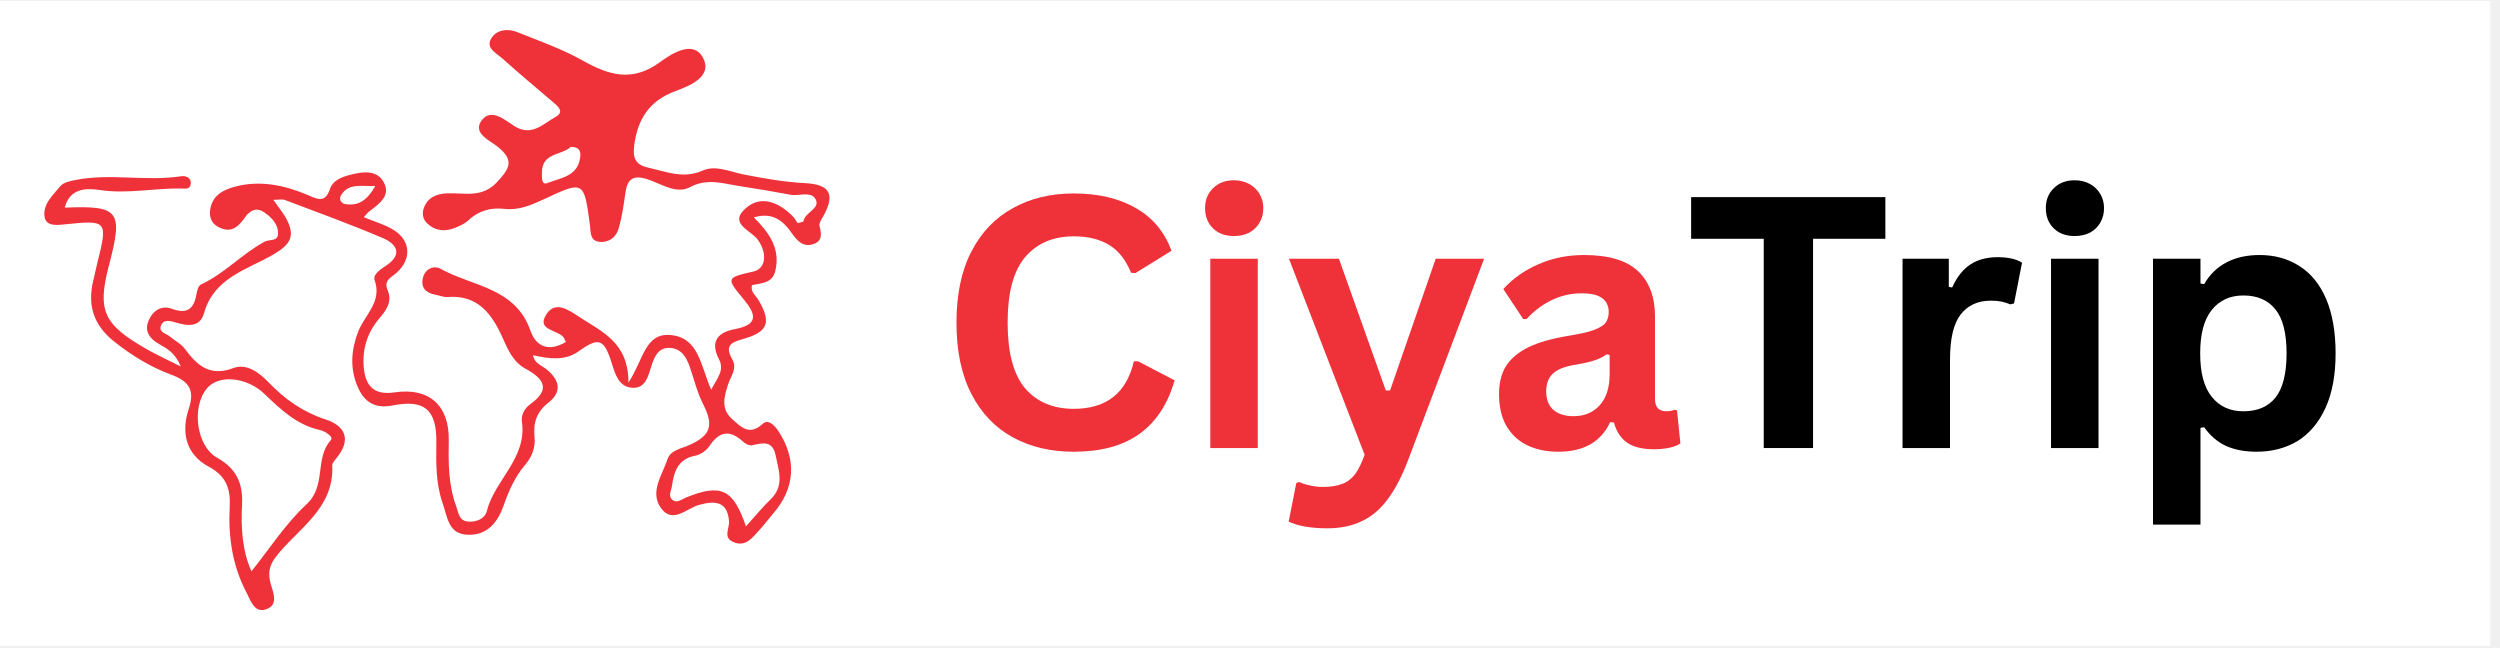
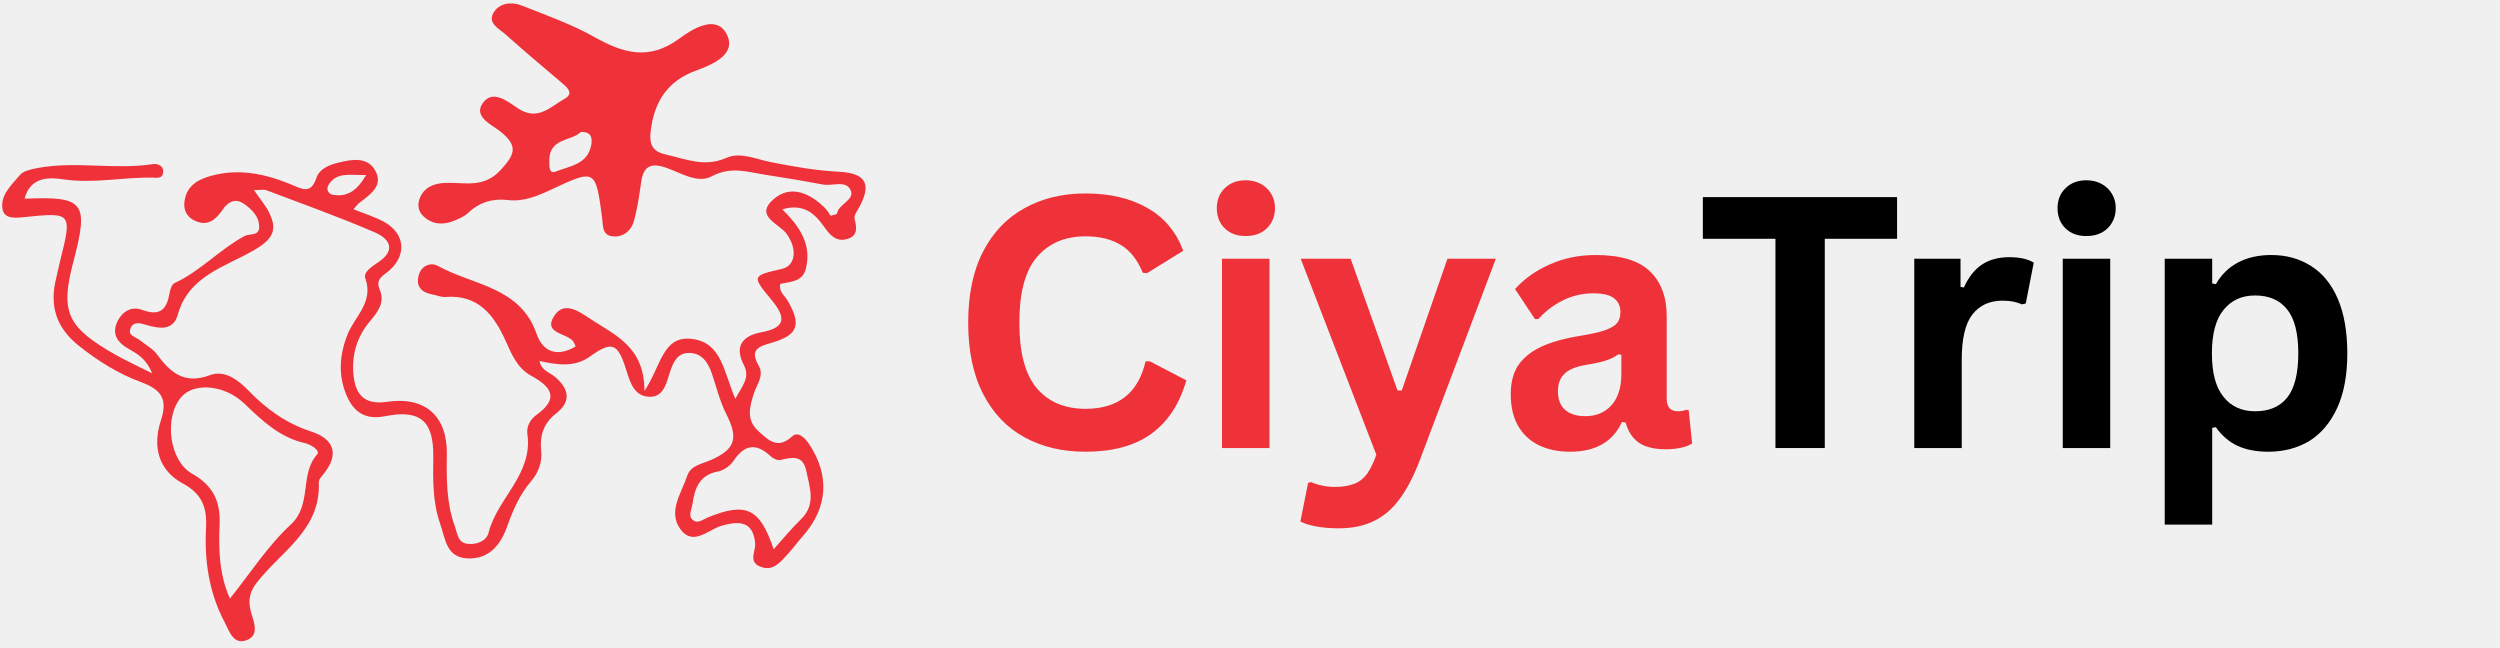
<svg xmlns="http://www.w3.org/2000/svg" width="170" zoomAndPan="magnify" viewBox="0 0 127.5 33" height="44" preserveAspectRatio="xMidYMid meet" version="1.2">
  <defs>
-     <clipPath id="7f74be5c6d">
-       <path d="M 0 0.062 L 127 0.062 L 127 32.934 L 0 32.934 Z M 0 0.062 " />
-     </clipPath>
-     <clipPath id="9bfa1828d6">
-       <path d="M 2.16 1.438 L 43 1.438 L 43 31.32 L 2.16 31.32 Z M 2.16 1.438 " />
+     <clipPath id="e550652aa9">
+       <path d="M 0 0.062 L 44.824 0.062 L 44.824 32.934 L 0 32.934 Z M 0 0.062 " />
    </clipPath>
  </defs>
-   <g id="34d4c8fcf1">
-     <g clip-rule="nonzero" clip-path="url(#7f74be5c6d)">
-       <path style=" stroke:none;fill-rule:nonzero;fill:#ffffff;fill-opacity:1;" d="M 0 0.062 L 127 0.062 L 127 32.934 L 0 32.934 Z M 0 0.062 " />
-       <path style=" stroke:none;fill-rule:nonzero;fill:#ffffff;fill-opacity:1;" d="M 0 0.062 L 127 0.062 L 127 32.934 L 0 32.934 Z M 0 0.062 " />
-     </g>
-     <g clip-rule="nonzero" clip-path="url(#9bfa1828d6)">
-       <path style=" stroke:none;fill-rule:nonzero;fill:#ef3139;fill-opacity:1;" d="M 18.555 11.078 C 19.047 11.281 19.535 11.426 19.969 11.664 C 20.934 12.191 21.043 13.18 20.223 13.914 C 19.941 14.164 19.555 14.297 19.77 14.797 C 20.023 15.398 19.691 15.832 19.324 16.266 C 18.73 16.973 18.473 17.801 18.551 18.723 C 18.633 19.676 19.059 20.168 20.117 20.012 C 21.867 19.75 22.918 20.656 22.887 22.461 C 22.867 23.605 22.863 24.715 23.262 25.805 C 23.391 26.156 23.391 26.57 23.898 26.602 C 24.324 26.629 24.73 26.441 24.824 26.078 C 25.227 24.473 26.891 23.371 26.617 21.5 C 26.566 21.152 26.766 20.816 27.035 20.621 C 28.121 19.844 27.723 19.309 26.797 18.801 C 26.168 18.457 25.902 17.832 25.625 17.211 C 25.082 16 24.359 15.023 22.82 15.148 C 22.621 15.164 22.414 15.066 22.207 15.031 C 21.711 14.941 21.441 14.66 21.574 14.148 C 21.695 13.695 22.137 13.523 22.473 13.711 C 24.09 14.609 26.285 14.664 27.051 16.859 C 27.348 17.719 28.02 17.941 28.859 17.441 C 28.805 17.332 28.781 17.254 28.734 17.195 C 28.414 16.809 27.324 16.84 27.875 16.016 C 28.328 15.328 28.996 15.805 29.531 16.156 C 30.672 16.914 32.055 17.441 32.051 19.512 C 32.824 18.332 32.895 16.977 34.188 17.086 C 35.648 17.211 35.727 18.648 36.27 19.875 C 36.582 19.277 36.965 18.891 36.664 18.312 C 36.188 17.391 36.645 16.938 37.477 16.785 C 38.695 16.559 38.562 16.031 37.934 15.273 C 37.023 14.172 37.031 14.164 38.426 13.848 C 39.051 13.703 39.152 12.945 38.656 12.234 C 38.301 11.734 37.113 11.406 38.055 10.602 C 38.832 9.934 39.719 10.328 40.41 11.008 C 40.527 11.125 40.609 11.281 40.684 11.383 C 40.855 11.328 40.973 11.316 40.977 11.285 C 41.051 10.824 41.828 10.648 41.609 10.188 C 41.391 9.719 40.77 10.012 40.332 9.934 C 39.469 9.773 38.602 9.625 37.73 9.492 C 36.883 9.367 36.082 9.066 35.176 9.551 C 34.496 9.914 33.719 9.371 33.016 9.141 C 32.305 8.91 32 9.117 31.898 9.816 C 31.809 10.438 31.723 11.062 31.547 11.664 C 31.426 12.09 31.059 12.379 30.59 12.336 C 30.078 12.293 30.133 11.844 30.086 11.473 C 29.789 9.223 29.773 9.207 27.758 10.152 C 27.102 10.457 26.465 10.738 25.723 10.652 C 25.02 10.574 24.406 10.746 23.879 11.242 C 23.703 11.41 23.457 11.516 23.227 11.613 C 22.727 11.816 22.238 11.801 21.812 11.418 C 21.566 11.199 21.512 10.902 21.613 10.613 C 21.809 10.062 22.277 9.879 22.809 9.859 C 23.695 9.824 24.578 10.125 25.367 9.27 C 26.023 8.559 26.219 8.164 25.383 7.484 C 24.996 7.172 24.125 6.812 24.531 6.191 C 24.992 5.48 25.707 6.082 26.188 6.402 C 27.102 7.012 27.695 6.312 28.344 5.957 C 28.805 5.699 28.453 5.414 28.184 5.191 C 27.324 4.461 26.457 3.73 25.617 2.98 C 25.324 2.715 24.777 2.465 25.035 1.992 C 25.301 1.508 25.879 1.438 26.387 1.641 C 27.512 2.09 28.668 2.496 29.719 3.09 C 31.059 3.84 32.25 4.203 33.66 3.168 C 34.242 2.742 35.359 2.012 35.855 2.949 C 36.352 3.887 35.219 4.363 34.457 4.641 C 33.102 5.137 32.504 6.094 32.34 7.461 C 32.266 8.078 32.426 8.406 33.047 8.547 C 33.973 8.75 34.84 9.145 35.848 8.695 C 36.5 8.406 37.25 8.766 37.945 8.902 C 38.977 9.102 40 9.285 41.051 9.34 C 42.359 9.402 42.613 9.941 41.957 11.078 C 41.879 11.215 41.766 11.387 41.793 11.512 C 41.887 11.906 41.969 12.289 41.48 12.449 C 40.934 12.629 40.641 12.254 40.359 11.859 C 39.926 11.25 39.395 10.805 38.445 11.086 C 39.23 11.863 39.816 12.691 39.539 13.824 C 39.387 14.461 38.82 14.434 38.348 14.543 C 38.266 14.898 38.547 15.074 38.688 15.309 C 39.332 16.414 39.184 16.91 37.984 17.262 C 37.367 17.441 36.91 17.562 37.344 18.324 C 37.621 18.805 37.258 19.195 37.125 19.625 C 36.934 20.227 36.754 20.848 37.328 21.363 C 37.793 21.777 38.211 22.246 38.902 21.613 C 39.18 21.359 39.5 21.688 39.703 21.992 C 40.648 23.441 40.551 24.914 39.418 26.207 C 39.172 26.492 38.949 26.801 38.691 27.074 C 38.355 27.441 38.023 27.895 37.426 27.656 C 36.844 27.426 37.215 26.953 37.18 26.57 C 37.094 25.531 36.426 25.535 35.637 25.754 C 35.004 25.934 34.309 26.727 33.715 25.918 C 33.117 25.094 33.773 24.234 34.039 23.43 C 34.195 22.949 34.738 22.887 35.156 22.699 C 36.281 22.191 36.406 21.68 35.844 20.578 C 35.547 19.988 35.391 19.32 35.172 18.691 C 34.996 18.188 34.719 17.75 34.129 17.742 C 33.566 17.734 33.375 18.195 33.23 18.645 C 33.059 19.168 32.934 19.816 32.254 19.777 C 31.566 19.738 31.379 19.098 31.199 18.523 C 30.809 17.266 30.531 17.184 29.516 17.914 C 28.809 18.418 28.008 18.301 27.184 18.117 C 27.258 18.555 27.664 18.648 27.914 18.867 C 28.559 19.422 28.656 19.996 27.965 20.539 C 27.363 21.008 27.184 21.574 27.262 22.301 C 27.316 22.82 27.125 23.305 26.789 23.699 C 26.258 24.316 25.949 25.035 25.68 25.797 C 25.383 26.633 24.859 27.305 23.867 27.273 C 22.859 27.246 22.824 26.375 22.578 25.672 C 22.219 24.652 22.242 23.617 22.254 22.566 C 22.273 20.887 21.652 20.355 20.016 20.68 C 19.094 20.859 18.559 20.484 18.23 19.699 C 17.836 18.762 17.91 17.824 18.277 16.891 C 18.609 16.047 19.5 15.398 19.105 14.285 C 19 13.992 19.426 13.727 19.703 13.539 C 20.562 12.961 20.215 12.438 19.539 12.148 C 17.895 11.445 16.207 10.836 14.531 10.199 C 14.391 10.148 14.215 10.191 13.941 10.191 C 14.223 10.602 14.469 10.887 14.633 11.215 C 15.051 12.039 14.824 12.461 13.953 12.973 C 12.633 13.746 10.914 14.148 10.406 15.969 C 10.199 16.719 9.555 16.625 8.941 16.441 C 8.672 16.363 8.312 16.258 8.199 16.641 C 8.105 16.957 8.473 17.004 8.652 17.156 C 8.91 17.371 9.234 17.531 9.426 17.789 C 10.059 18.645 10.699 19.223 11.91 18.77 C 12.57 18.52 13.211 18.996 13.691 19.492 C 14.516 20.355 15.441 21.012 16.602 21.391 C 17.582 21.711 17.934 22.387 17.195 23.32 C 17.094 23.453 16.938 23.609 16.945 23.746 C 17.047 25.969 15.164 26.965 14.051 28.422 C 13.691 28.895 13.668 29.312 13.82 29.82 C 13.953 30.258 14.172 30.824 13.633 31.051 C 12.988 31.324 12.797 30.648 12.582 30.242 C 11.855 28.871 11.633 27.375 11.715 25.852 C 11.766 24.914 11.531 24.277 10.652 23.805 C 9.48 23.176 9.23 22.055 9.621 20.871 C 9.949 19.887 9.645 19.445 8.719 19.102 C 7.66 18.711 6.691 18.113 5.797 17.398 C 4.75 16.559 4.449 15.527 4.766 14.27 C 4.828 14.023 4.875 13.777 4.934 13.535 C 5.512 11.219 5.512 11.215 3.23 11.449 C 2.836 11.492 2.355 11.516 2.277 11.078 C 2.16 10.422 2.703 9.957 3.078 9.492 C 3.242 9.297 3.602 9.227 3.883 9.172 C 5.66 8.832 7.461 9.262 9.242 8.988 C 9.484 8.953 9.781 9.066 9.723 9.406 C 9.676 9.676 9.422 9.617 9.215 9.613 C 7.84 9.594 6.484 9.902 5.094 9.691 C 4.422 9.594 3.566 9.574 3.301 10.59 C 6.078 10.473 6.289 10.754 5.562 13.512 C 4.945 15.863 5.262 16.555 7.562 17.852 C 8.031 18.117 8.523 18.34 9.219 18.691 C 8.93 17.977 8.5 17.77 8.094 17.535 C 7.648 17.277 7.363 16.91 7.562 16.398 C 7.758 15.875 8.207 15.543 8.758 15.746 C 9.605 16.062 9.906 15.703 10.031 14.945 C 10.055 14.789 10.133 14.562 10.25 14.508 C 11.453 13.953 12.348 12.941 13.5 12.324 C 13.738 12.195 14.168 12.328 14.18 11.926 C 14.195 11.426 13.848 11.082 13.457 10.816 C 13.18 10.629 12.902 10.652 12.66 10.895 C 12.629 10.922 12.594 10.949 12.57 10.984 C 12.219 11.492 11.844 11.953 11.137 11.578 C 10.809 11.406 10.668 11.102 10.715 10.734 C 10.805 9.988 11.348 9.691 11.984 9.52 C 13.262 9.18 14.484 9.441 15.668 9.934 C 16.16 10.141 16.578 10.398 16.832 9.633 C 16.973 9.203 17.422 9.031 17.82 8.926 C 18.434 8.77 19.168 8.625 19.547 9.254 C 19.973 9.965 19.348 10.387 18.84 10.777 C 18.738 10.848 18.668 10.953 18.555 11.078 Z M 12.824 29.137 C 13.758 27.973 14.57 26.699 15.645 25.707 C 16.652 24.773 16.035 23.383 16.871 22.449 C 17.027 22.273 16.586 21.988 16.297 21.926 C 15.133 21.664 14.32 20.887 13.496 20.098 C 12.582 19.215 11.156 19.094 10.559 19.801 C 9.762 20.742 10 22.746 11.078 23.348 C 12.055 23.895 12.398 24.648 12.344 25.723 C 12.285 26.895 12.344 28.066 12.824 29.137 Z M 38.043 26.848 C 38.48 26.363 38.871 25.883 39.309 25.457 C 40.016 24.77 39.715 24 39.559 23.23 C 39.402 22.449 38.895 22.586 38.348 22.711 C 38.215 22.738 38.008 22.633 37.895 22.523 C 37.219 21.902 36.684 21.992 36.176 22.754 C 36.027 22.977 35.73 23.188 35.465 23.238 C 34.582 23.406 34.375 24.039 34.27 24.781 C 34.234 25.023 34.062 25.289 34.289 25.488 C 34.523 25.688 34.75 25.469 34.973 25.379 C 36.766 24.648 37.395 24.934 38.043 26.848 Z M 29.105 7.492 C 28.664 7.93 27.625 7.766 27.637 8.82 C 27.641 9.051 27.602 9.465 27.93 9.332 C 28.574 9.074 29.426 9.004 29.578 8.098 C 29.625 7.84 29.645 7.484 29.105 7.492 Z M 19.141 9.488 C 18.375 9.504 17.777 9.34 17.398 9.949 C 17.273 10.148 17.375 10.371 17.617 10.41 C 18.25 10.512 18.703 10.25 19.141 9.488 Z M 19.141 9.488 " />
+   <g id="9d93203f75">
+     <g clip-rule="nonzero" clip-path="url(#e550652aa9)">
+       <path style=" stroke:none;fill-rule:nonzero;fill:#ef3139;fill-opacity:1;" d="M 18.027 10.672 C 18.57 10.891 19.105 11.051 19.582 11.312 C 20.645 11.895 20.766 12.984 19.863 13.789 C 19.555 14.062 19.129 14.211 19.363 14.762 C 19.645 15.422 19.277 15.898 18.875 16.375 C 18.219 17.152 17.934 18.062 18.023 19.074 C 18.113 20.125 18.582 20.664 19.742 20.492 C 21.668 20.207 22.824 21.203 22.789 23.188 C 22.77 24.445 22.766 25.664 23.203 26.863 C 23.344 27.254 23.344 27.707 23.906 27.742 C 24.371 27.77 24.82 27.566 24.918 27.164 C 25.363 25.402 27.195 24.188 26.895 22.129 C 26.84 21.746 27.055 21.379 27.355 21.164 C 28.547 20.309 28.109 19.719 27.09 19.164 C 26.398 18.785 26.105 18.098 25.801 17.414 C 25.203 16.086 24.41 15.012 22.719 15.145 C 22.5 15.164 22.27 15.055 22.043 15.016 C 21.496 14.918 21.203 14.609 21.352 14.047 C 21.48 13.547 21.965 13.359 22.336 13.562 C 24.117 14.555 26.527 14.613 27.367 17.027 C 27.695 17.973 28.438 18.219 29.359 17.668 C 29.301 17.547 29.273 17.461 29.223 17.395 C 28.871 16.973 27.672 17.008 28.273 16.098 C 28.773 15.344 29.512 15.867 30.098 16.258 C 31.348 17.086 32.871 17.668 32.867 19.941 C 33.719 18.645 33.797 17.156 35.215 17.277 C 36.824 17.414 36.906 18.996 37.504 20.34 C 37.848 19.684 38.27 19.262 37.941 18.625 C 37.414 17.613 37.918 17.113 38.836 16.945 C 40.172 16.699 40.027 16.113 39.336 15.281 C 38.336 14.074 38.348 14.062 39.875 13.715 C 40.566 13.559 40.68 12.723 40.129 11.941 C 39.742 11.395 38.438 11.027 39.469 10.145 C 40.324 9.414 41.297 9.844 42.059 10.594 C 42.191 10.723 42.281 10.891 42.363 11.004 C 42.551 10.945 42.68 10.934 42.684 10.898 C 42.766 10.391 43.621 10.199 43.379 9.691 C 43.137 9.176 42.457 9.5 41.977 9.41 C 41.023 9.234 40.07 9.07 39.113 8.926 C 38.18 8.789 37.301 8.457 36.305 8.988 C 35.559 9.391 34.699 8.793 33.93 8.539 C 33.148 8.285 32.812 8.516 32.699 9.285 C 32.602 9.965 32.508 10.656 32.316 11.312 C 32.18 11.781 31.773 12.102 31.262 12.055 C 30.699 12.008 30.758 11.516 30.707 11.102 C 30.379 8.633 30.367 8.613 28.148 9.652 C 27.426 9.988 26.727 10.297 25.91 10.203 C 25.137 10.113 24.461 10.305 23.883 10.852 C 23.688 11.035 23.418 11.152 23.164 11.258 C 22.613 11.48 22.078 11.465 21.613 11.047 C 21.34 10.805 21.281 10.477 21.391 10.156 C 21.605 9.555 22.121 9.352 22.707 9.328 C 23.68 9.289 24.648 9.621 25.52 8.684 C 26.242 7.898 26.457 7.465 25.535 6.719 C 25.113 6.375 24.152 5.977 24.598 5.293 C 25.105 4.516 25.891 5.176 26.418 5.527 C 27.426 6.199 28.082 5.434 28.793 5.039 C 29.301 4.758 28.91 4.445 28.617 4.195 C 27.668 3.391 26.719 2.594 25.793 1.762 C 25.473 1.477 24.871 1.199 25.152 0.68 C 25.445 0.145 26.082 0.07 26.637 0.293 C 27.875 0.785 29.148 1.234 30.305 1.883 C 31.777 2.711 33.09 3.109 34.637 1.973 C 35.277 1.504 36.504 0.699 37.055 1.734 C 37.598 2.762 36.352 3.285 35.512 3.594 C 34.023 4.137 33.367 5.191 33.184 6.691 C 33.102 7.371 33.281 7.734 33.965 7.883 C 34.98 8.109 35.934 8.543 37.043 8.051 C 37.762 7.734 38.586 8.129 39.352 8.277 C 40.48 8.496 41.609 8.699 42.766 8.758 C 44.203 8.828 44.484 9.418 43.762 10.672 C 43.676 10.82 43.547 11.008 43.582 11.148 C 43.684 11.582 43.773 12.004 43.238 12.18 C 42.633 12.375 42.312 11.965 42.004 11.531 C 41.527 10.855 40.945 10.367 39.898 10.676 C 40.766 11.535 41.406 12.445 41.102 13.691 C 40.934 14.387 40.309 14.359 39.793 14.48 C 39.703 14.871 40.012 15.066 40.164 15.324 C 40.875 16.539 40.715 17.082 39.391 17.469 C 38.715 17.668 38.211 17.801 38.688 18.637 C 38.992 19.168 38.594 19.598 38.445 20.07 C 38.238 20.73 38.039 21.414 38.672 21.98 C 39.184 22.438 39.641 22.949 40.402 22.254 C 40.707 21.977 41.062 22.336 41.281 22.672 C 42.324 24.266 42.215 25.883 40.973 27.309 C 40.699 27.621 40.453 27.957 40.172 28.262 C 39.801 28.66 39.438 29.16 38.781 28.902 C 38.141 28.648 38.547 28.125 38.512 27.707 C 38.414 26.562 37.68 26.566 36.812 26.809 C 36.113 27.008 35.352 27.879 34.699 26.988 C 34.043 26.082 34.766 25.137 35.055 24.25 C 35.227 23.727 35.824 23.656 36.285 23.449 C 37.523 22.891 37.656 22.328 37.039 21.113 C 36.711 20.465 36.539 19.734 36.301 19.039 C 36.105 18.484 35.801 18.008 35.156 18 C 34.535 17.988 34.324 18.496 34.164 18.992 C 33.977 19.566 33.84 20.277 33.09 20.234 C 32.336 20.195 32.129 19.488 31.934 18.855 C 31.5 17.473 31.199 17.387 30.078 18.188 C 29.305 18.742 28.422 18.613 27.516 18.41 C 27.598 18.895 28.043 18.992 28.32 19.234 C 29.027 19.844 29.137 20.477 28.375 21.074 C 27.715 21.59 27.516 22.215 27.602 23.012 C 27.66 23.582 27.453 24.113 27.082 24.547 C 26.5 25.227 26.16 26.02 25.863 26.855 C 25.535 27.773 24.961 28.512 23.871 28.48 C 22.758 28.449 22.723 27.492 22.449 26.715 C 22.059 25.598 22.082 24.461 22.098 23.301 C 22.117 21.457 21.434 20.871 19.633 21.227 C 18.621 21.426 18.031 21.012 17.668 20.148 C 17.238 19.121 17.316 18.09 17.723 17.062 C 18.09 16.133 19.066 15.422 18.633 14.195 C 18.516 13.875 18.984 13.582 19.289 13.375 C 20.234 12.742 19.852 12.164 19.109 11.848 C 17.301 11.07 15.445 10.402 13.602 9.707 C 13.449 9.648 13.258 9.695 12.953 9.695 C 13.262 10.148 13.535 10.461 13.715 10.82 C 14.172 11.727 13.922 12.191 12.969 12.75 C 11.516 13.605 9.625 14.047 9.066 16.051 C 8.84 16.875 8.129 16.77 7.457 16.57 C 7.16 16.48 6.766 16.367 6.641 16.789 C 6.535 17.133 6.941 17.188 7.137 17.352 C 7.422 17.59 7.777 17.766 7.988 18.051 C 8.684 18.992 9.391 19.629 10.719 19.129 C 11.449 18.852 12.152 19.379 12.68 19.926 C 13.59 20.871 14.602 21.594 15.879 22.012 C 16.961 22.359 17.344 23.105 16.535 24.133 C 16.422 24.277 16.25 24.449 16.258 24.602 C 16.367 27.043 14.297 28.137 13.074 29.742 C 12.68 30.262 12.652 30.719 12.82 31.281 C 12.965 31.762 13.211 32.383 12.617 32.633 C 11.906 32.934 11.695 32.188 11.461 31.742 C 10.66 30.238 10.418 28.59 10.508 26.914 C 10.562 25.883 10.305 25.188 9.336 24.664 C 8.051 23.973 7.777 22.742 8.207 21.438 C 8.562 20.355 8.23 19.871 7.211 19.496 C 6.047 19.066 4.984 18.406 4 17.617 C 2.848 16.695 2.516 15.566 2.867 14.176 C 2.934 13.91 2.984 13.637 3.051 13.371 C 3.688 10.824 3.688 10.82 1.176 11.078 C 0.742 11.125 0.215 11.152 0.129 10.672 C 0 9.945 0.594 9.438 1.012 8.93 C 1.188 8.711 1.582 8.637 1.895 8.574 C 3.848 8.199 5.828 8.672 7.789 8.371 C 8.051 8.332 8.379 8.457 8.316 8.832 C 8.262 9.129 7.984 9.062 7.758 9.059 C 6.246 9.035 4.754 9.375 3.223 9.145 C 2.488 9.035 1.543 9.016 1.254 10.133 C 4.309 10.004 4.539 10.316 3.742 13.348 C 3.062 15.93 3.41 16.691 5.941 18.121 C 6.457 18.41 6.996 18.652 7.758 19.039 C 7.445 18.258 6.969 18.027 6.523 17.77 C 6.031 17.488 5.723 17.082 5.938 16.52 C 6.156 15.945 6.652 15.578 7.254 15.805 C 8.188 16.152 8.516 15.758 8.652 14.922 C 8.684 14.75 8.766 14.504 8.895 14.441 C 10.219 13.832 11.199 12.723 12.469 12.039 C 12.73 11.898 13.203 12.047 13.219 11.602 C 13.23 11.051 12.852 10.676 12.422 10.383 C 12.117 10.176 11.812 10.203 11.543 10.469 C 11.512 10.5 11.473 10.531 11.449 10.566 C 11.062 11.125 10.645 11.633 9.871 11.223 C 9.512 11.031 9.355 10.695 9.406 10.293 C 9.504 9.469 10.102 9.145 10.805 8.957 C 12.207 8.582 13.551 8.871 14.852 9.41 C 15.395 9.637 15.855 9.922 16.133 9.082 C 16.289 8.605 16.781 8.418 17.219 8.305 C 17.895 8.133 18.703 7.973 19.117 8.664 C 19.59 9.445 18.898 9.91 18.34 10.336 C 18.23 10.418 18.152 10.535 18.027 10.672 Z M 11.727 30.527 C 12.754 29.25 13.645 27.848 14.824 26.758 C 15.938 25.727 15.258 24.199 16.176 23.176 C 16.352 22.98 15.859 22.668 15.547 22.598 C 14.262 22.309 13.371 21.453 12.465 20.586 C 11.457 19.617 9.891 19.484 9.234 20.262 C 8.359 21.297 8.621 23.5 9.805 24.164 C 10.883 24.766 11.254 25.594 11.199 26.773 C 11.137 28.059 11.195 29.352 11.727 30.527 Z M 39.457 28.012 C 39.938 27.477 40.367 26.949 40.852 26.48 C 41.625 25.727 41.297 24.883 41.125 24.031 C 40.949 23.172 40.391 23.324 39.789 23.461 C 39.645 23.492 39.418 23.375 39.293 23.258 C 38.551 22.574 37.961 22.672 37.406 23.508 C 37.242 23.754 36.914 23.988 36.625 24.043 C 35.648 24.227 35.426 24.922 35.309 25.742 C 35.27 26.004 35.082 26.301 35.332 26.516 C 35.586 26.734 35.836 26.496 36.078 26.398 C 38.055 25.59 38.746 25.906 39.457 28.012 Z M 29.629 6.727 C 29.145 7.211 28.004 7.027 28.016 8.188 C 28.02 8.441 27.973 8.895 28.34 8.75 C 29.043 8.469 29.98 8.387 30.152 7.395 C 30.199 7.109 30.219 6.719 29.629 6.727 Z M 18.672 8.926 C 17.828 8.941 17.172 8.758 16.758 9.426 C 16.621 9.648 16.73 9.895 16.996 9.938 C 17.691 10.047 18.191 9.758 18.672 8.926 Z M 18.672 8.926 " />
    </g>
    <g style="fill:#ef3139;fill-opacity:1;">
-       <g transform="translate(47.77981, 22.85009)">
+       <g transform="translate(48.37747, 22.85009)">
        <path style="stroke:none" d="M 6.984 0.188 C 5.805 0.188 4.77 -0.055 3.875 -0.547 C 2.977 -1.035 2.273 -1.77 1.766 -2.75 C 1.254 -3.738 1 -4.953 1 -6.391 C 1 -7.836 1.254 -9.051 1.766 -10.031 C 2.273 -11.008 2.977 -11.742 3.875 -12.234 C 4.77 -12.734 5.805 -12.984 6.984 -12.984 C 8.223 -12.984 9.27 -12.738 10.125 -12.25 C 10.988 -11.77 11.602 -11.039 11.969 -10.062 L 10.125 -8.922 L 9.906 -8.938 C 9.633 -9.602 9.258 -10.078 8.781 -10.359 C 8.312 -10.648 7.711 -10.797 6.984 -10.797 C 5.93 -10.797 5.102 -10.441 4.5 -9.734 C 3.906 -9.035 3.609 -7.922 3.609 -6.391 C 3.609 -4.867 3.906 -3.754 4.5 -3.047 C 5.102 -2.348 5.93 -2 6.984 -2 C 8.648 -2 9.672 -2.805 10.047 -4.422 L 10.266 -4.422 L 12.125 -3.453 C 11.781 -2.242 11.18 -1.332 10.328 -0.719 C 9.484 -0.113 8.367 0.188 6.984 0.188 Z M 6.984 0.188 " />
      </g>
-       <g transform="translate(60.3341, 22.85009)">
+       <g transform="translate(60.93175, 22.85009)">
        <path style="stroke:none" d="M 2.594 -10.812 C 2.156 -10.812 1.801 -10.941 1.531 -11.203 C 1.258 -11.473 1.125 -11.816 1.125 -12.234 C 1.125 -12.648 1.258 -12.988 1.531 -13.25 C 1.801 -13.52 2.156 -13.656 2.594 -13.656 C 2.883 -13.656 3.145 -13.594 3.375 -13.469 C 3.602 -13.344 3.781 -13.172 3.906 -12.953 C 4.031 -12.742 4.094 -12.504 4.094 -12.234 C 4.094 -11.961 4.031 -11.719 3.906 -11.5 C 3.781 -11.281 3.602 -11.109 3.375 -10.984 C 3.145 -10.867 2.883 -10.812 2.594 -10.812 Z M 1.391 0 L 1.391 -9.656 L 3.812 -9.656 L 3.812 0 Z M 1.391 0 " />
      </g>
-       <g transform="translate(65.53441, 22.85009)">
+       <g transform="translate(66.13206, 22.85009)">
        <path style="stroke:none" d="M 2.141 4.094 C 1.723 4.094 1.344 4.062 1 4 C 0.664 3.938 0.395 3.852 0.188 3.75 L 0.578 1.781 L 0.734 1.734 C 0.879 1.805 1.055 1.863 1.266 1.906 C 1.484 1.957 1.707 1.984 1.938 1.984 C 2.332 1.984 2.66 1.93 2.922 1.828 C 3.18 1.734 3.398 1.566 3.578 1.328 C 3.754 1.086 3.914 0.758 4.062 0.344 L 0.203 -9.656 L 2.75 -9.656 L 5.141 -2.938 L 5.359 -2.938 L 7.688 -9.656 L 10.156 -9.656 L 6.281 0.609 C 5.969 1.43 5.625 2.094 5.25 2.594 C 4.883 3.102 4.445 3.477 3.938 3.719 C 3.438 3.969 2.836 4.094 2.141 4.094 Z M 2.141 4.094 " />
      </g>
    </g>
    <g style="fill:#ef3139;fill-opacity:1;">
-       <g transform="translate(75.71616, 22.85009)">
+       <g transform="translate(76.31381, 22.85009)">
        <path style="stroke:none" d="M 3.766 0.188 C 3.141 0.188 2.598 0.07 2.141 -0.156 C 1.691 -0.383 1.344 -0.719 1.094 -1.156 C 0.852 -1.594 0.734 -2.125 0.734 -2.75 C 0.734 -3.32 0.852 -3.801 1.094 -4.188 C 1.344 -4.57 1.723 -4.891 2.234 -5.141 C 2.754 -5.391 3.426 -5.582 4.25 -5.719 C 4.832 -5.812 5.27 -5.91 5.562 -6.016 C 5.863 -6.129 6.066 -6.254 6.172 -6.391 C 6.273 -6.535 6.328 -6.719 6.328 -6.938 C 6.328 -7.238 6.219 -7.473 6 -7.641 C 5.789 -7.805 5.438 -7.891 4.938 -7.891 C 4.395 -7.891 3.879 -7.77 3.391 -7.531 C 2.91 -7.289 2.492 -6.973 2.141 -6.578 L 1.969 -6.578 L 0.953 -8.109 C 1.441 -8.648 2.039 -9.07 2.75 -9.375 C 3.457 -9.688 4.227 -9.844 5.062 -9.844 C 6.332 -9.844 7.254 -9.566 7.828 -9.016 C 8.398 -8.473 8.688 -7.707 8.688 -6.719 L 8.688 -2.516 C 8.688 -2.086 8.879 -1.875 9.266 -1.875 C 9.41 -1.875 9.551 -1.898 9.688 -1.953 L 9.812 -1.922 L 9.984 -0.234 C 9.848 -0.141 9.66 -0.066 9.422 -0.016 C 9.18 0.035 8.922 0.062 8.641 0.062 C 8.055 0.062 7.602 -0.047 7.281 -0.266 C 6.957 -0.484 6.727 -0.828 6.594 -1.297 L 6.406 -1.328 C 5.938 -0.316 5.055 0.188 3.766 0.188 Z M 4.531 -1.625 C 5.094 -1.625 5.539 -1.812 5.875 -2.188 C 6.207 -2.562 6.375 -3.086 6.375 -3.766 L 6.375 -4.75 L 6.219 -4.781 C 6.07 -4.664 5.879 -4.566 5.641 -4.484 C 5.398 -4.398 5.062 -4.32 4.625 -4.25 C 4.094 -4.164 3.711 -4.016 3.484 -3.797 C 3.254 -3.586 3.141 -3.285 3.141 -2.891 C 3.141 -2.484 3.258 -2.172 3.5 -1.953 C 3.75 -1.734 4.094 -1.625 4.531 -1.625 Z M 4.531 -1.625 " />
      </g>
    </g>
    <g style="fill:#000000;fill-opacity:1;">
-       <g transform="translate(85.90374, 22.85009)">
+       <g transform="translate(86.5014, 22.85009)">
        <path style="stroke:none" d="M 10.25 -12.797 L 10.25 -10.672 L 6.562 -10.672 L 6.562 0 L 4.047 0 L 4.047 -10.672 L 0.344 -10.672 L 0.344 -12.797 Z M 10.25 -12.797 " />
      </g>
    </g>
    <g style="fill:#000000;fill-opacity:1;">
-       <g transform="translate(95.639, 22.85009)">
+       <g transform="translate(96.23665, 22.85009)">
        <path style="stroke:none" d="M 1.391 0 L 1.391 -9.656 L 3.75 -9.656 L 3.75 -8.219 L 3.922 -8.188 C 4.16 -8.719 4.469 -9.109 4.844 -9.359 C 5.227 -9.609 5.691 -9.734 6.234 -9.734 C 6.773 -9.734 7.191 -9.641 7.484 -9.453 L 7.078 -7.375 L 6.891 -7.328 C 6.734 -7.391 6.582 -7.438 6.438 -7.469 C 6.289 -7.5 6.109 -7.516 5.891 -7.516 C 5.223 -7.516 4.707 -7.273 4.344 -6.797 C 3.988 -6.328 3.812 -5.566 3.812 -4.516 L 3.812 0 Z M 1.391 0 " />
      </g>
-       <g transform="translate(103.2118, 22.85009)">
+       <g transform="translate(103.8095, 22.85009)">
        <path style="stroke:none" d="M 2.594 -10.812 C 2.156 -10.812 1.801 -10.941 1.531 -11.203 C 1.258 -11.473 1.125 -11.816 1.125 -12.234 C 1.125 -12.648 1.258 -12.988 1.531 -13.25 C 1.801 -13.52 2.156 -13.656 2.594 -13.656 C 2.883 -13.656 3.145 -13.594 3.375 -13.469 C 3.602 -13.344 3.781 -13.172 3.906 -12.953 C 4.031 -12.742 4.094 -12.504 4.094 -12.234 C 4.094 -11.961 4.031 -11.719 3.906 -11.5 C 3.781 -11.281 3.602 -11.109 3.375 -10.984 C 3.145 -10.867 2.883 -10.812 2.594 -10.812 Z M 1.391 0 L 1.391 -9.656 L 3.812 -9.656 L 3.812 0 Z M 1.391 0 " />
      </g>
-       <g transform="translate(108.4122, 22.85009)">
+       <g transform="translate(109.0098, 22.85009)">
        <path style="stroke:none" d="M 1.391 3.906 L 1.391 -9.656 L 3.812 -9.656 L 3.812 -8.391 L 4 -8.359 C 4.281 -8.848 4.66 -9.219 5.141 -9.469 C 5.617 -9.719 6.18 -9.844 6.828 -9.844 C 7.598 -9.844 8.273 -9.656 8.859 -9.281 C 9.441 -8.914 9.895 -8.359 10.219 -7.609 C 10.539 -6.859 10.703 -5.93 10.703 -4.828 C 10.703 -3.723 10.531 -2.797 10.188 -2.047 C 9.844 -1.297 9.367 -0.734 8.766 -0.359 C 8.16 0.004 7.461 0.188 6.672 0.188 C 6.066 0.188 5.547 0.086 5.109 -0.109 C 4.672 -0.316 4.301 -0.633 4 -1.062 L 3.812 -1.031 L 3.812 3.906 Z M 6 -1.875 C 6.719 -1.875 7.266 -2.109 7.641 -2.578 C 8.016 -3.055 8.203 -3.805 8.203 -4.828 C 8.203 -5.848 8.016 -6.594 7.641 -7.062 C 7.266 -7.539 6.719 -7.781 6 -7.781 C 5.32 -7.781 4.785 -7.535 4.391 -7.047 C 3.992 -6.555 3.797 -5.816 3.797 -4.828 C 3.797 -3.836 3.992 -3.098 4.391 -2.609 C 4.785 -2.117 5.32 -1.875 6 -1.875 Z M 6 -1.875 " />
      </g>
    </g>
  </g>
</svg>
